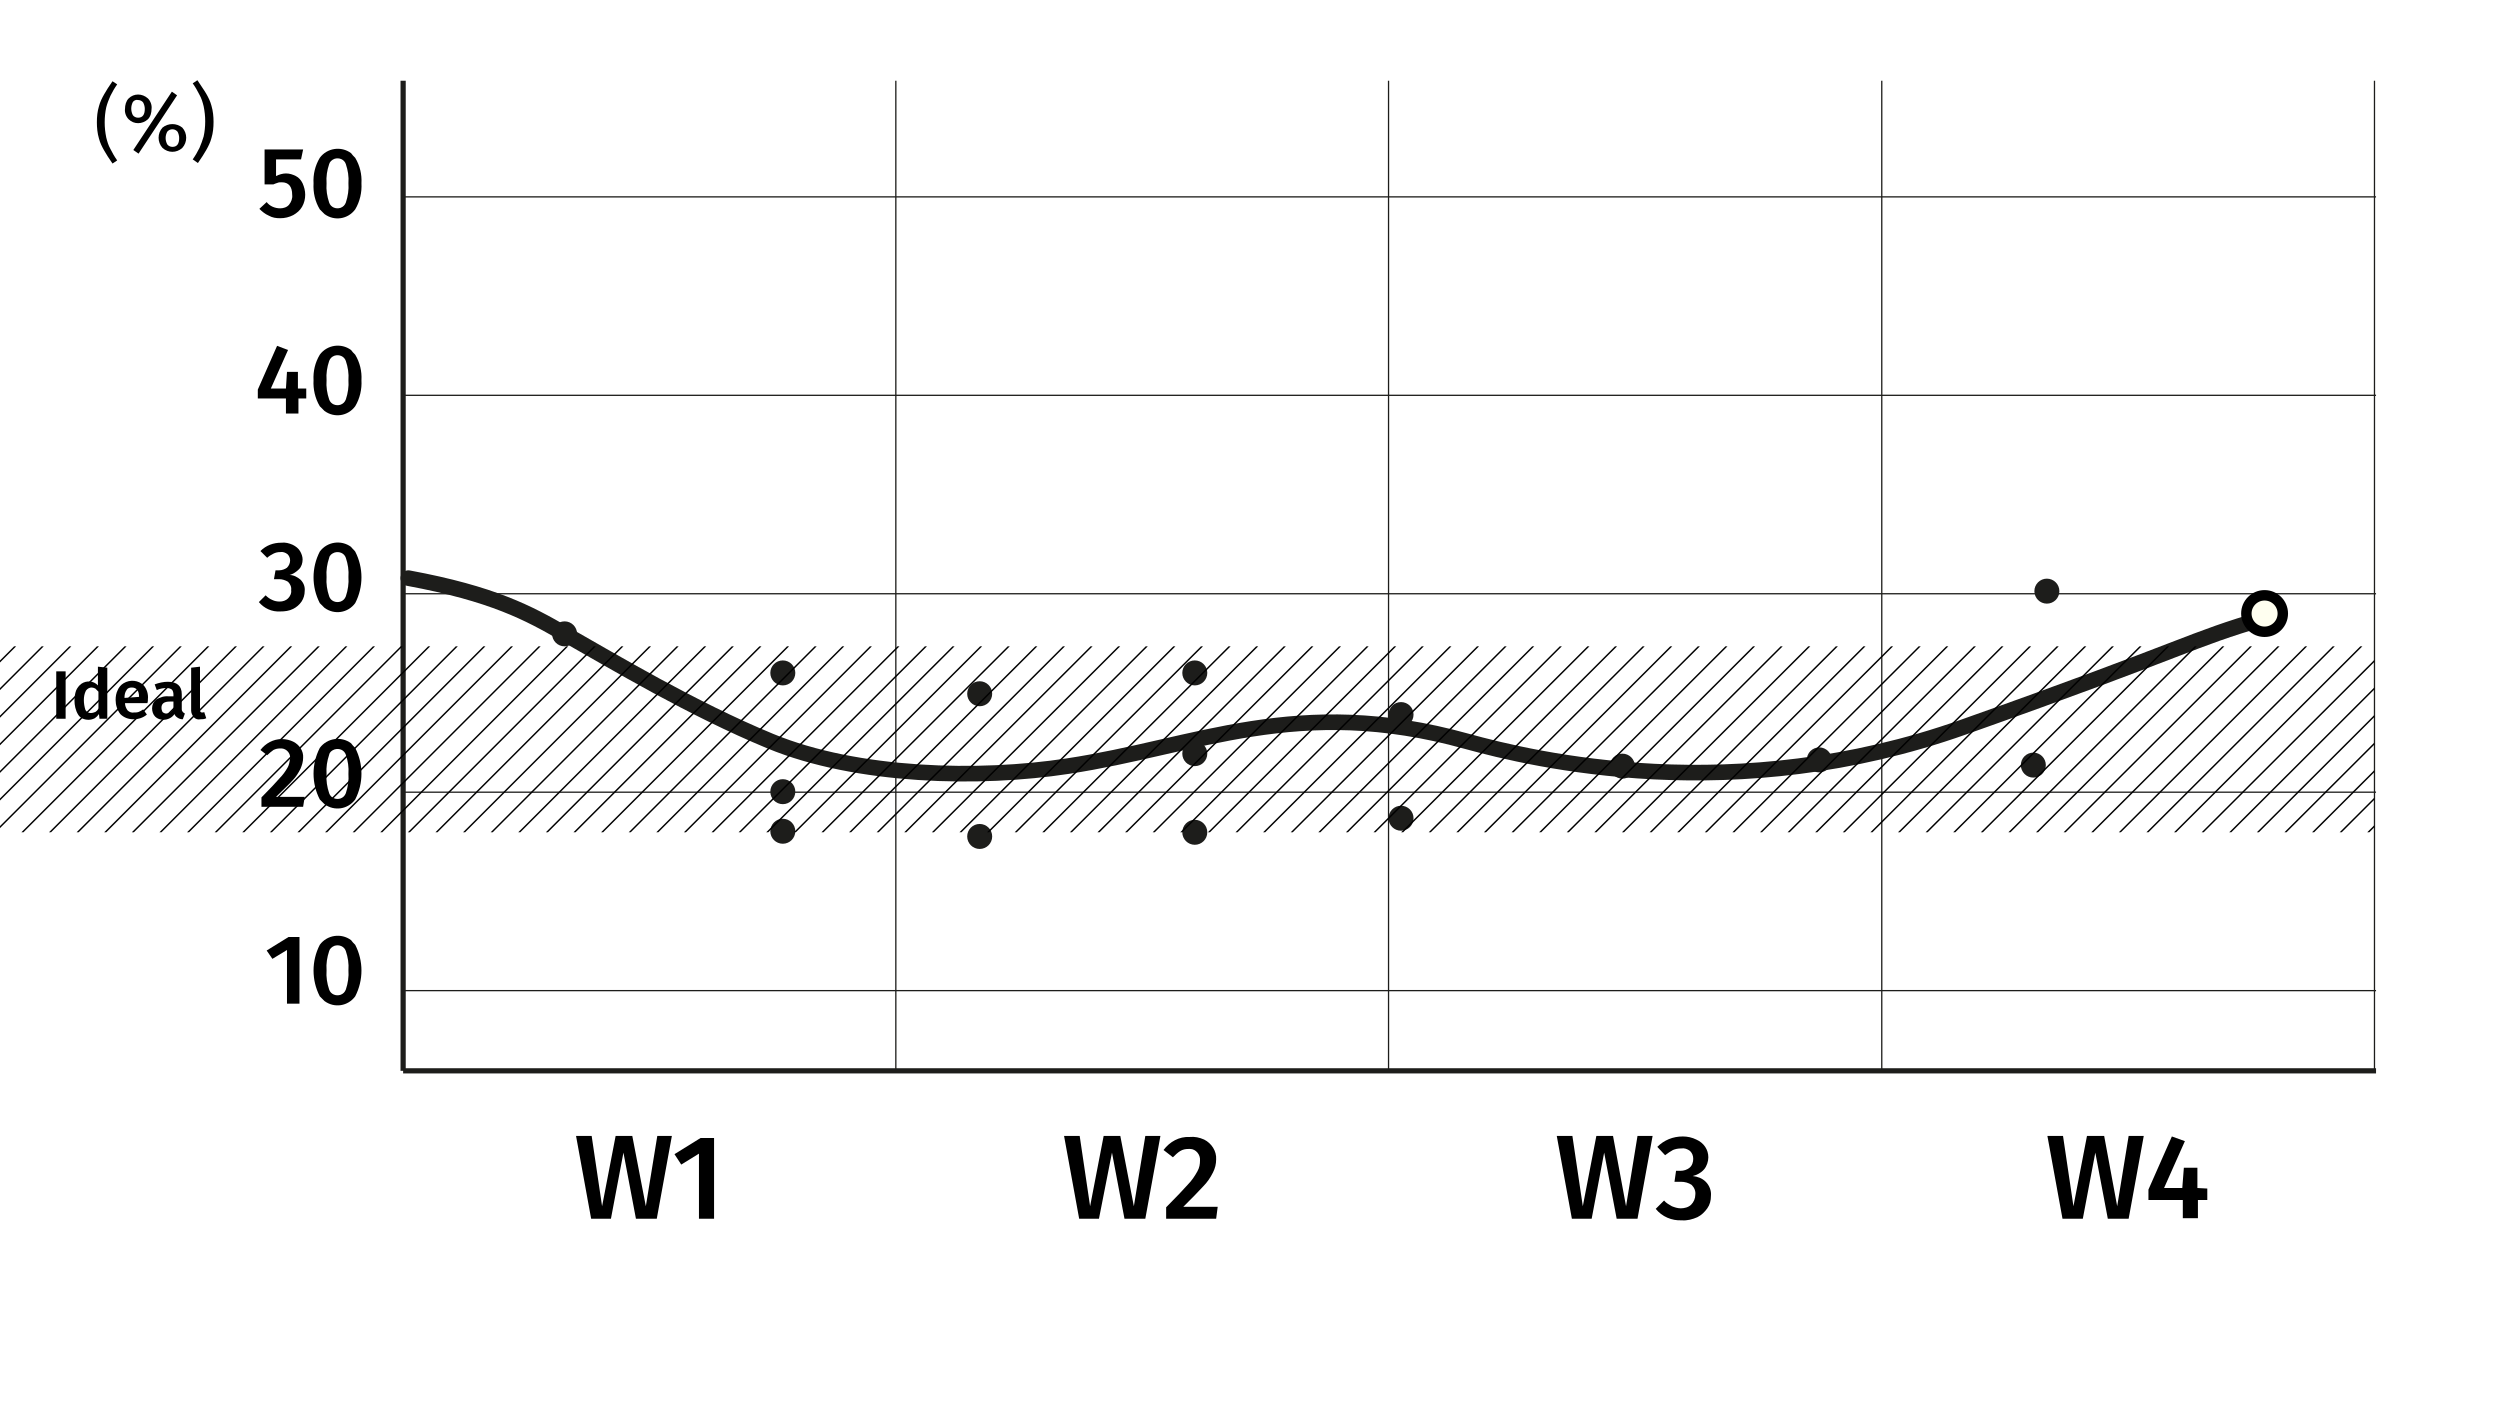
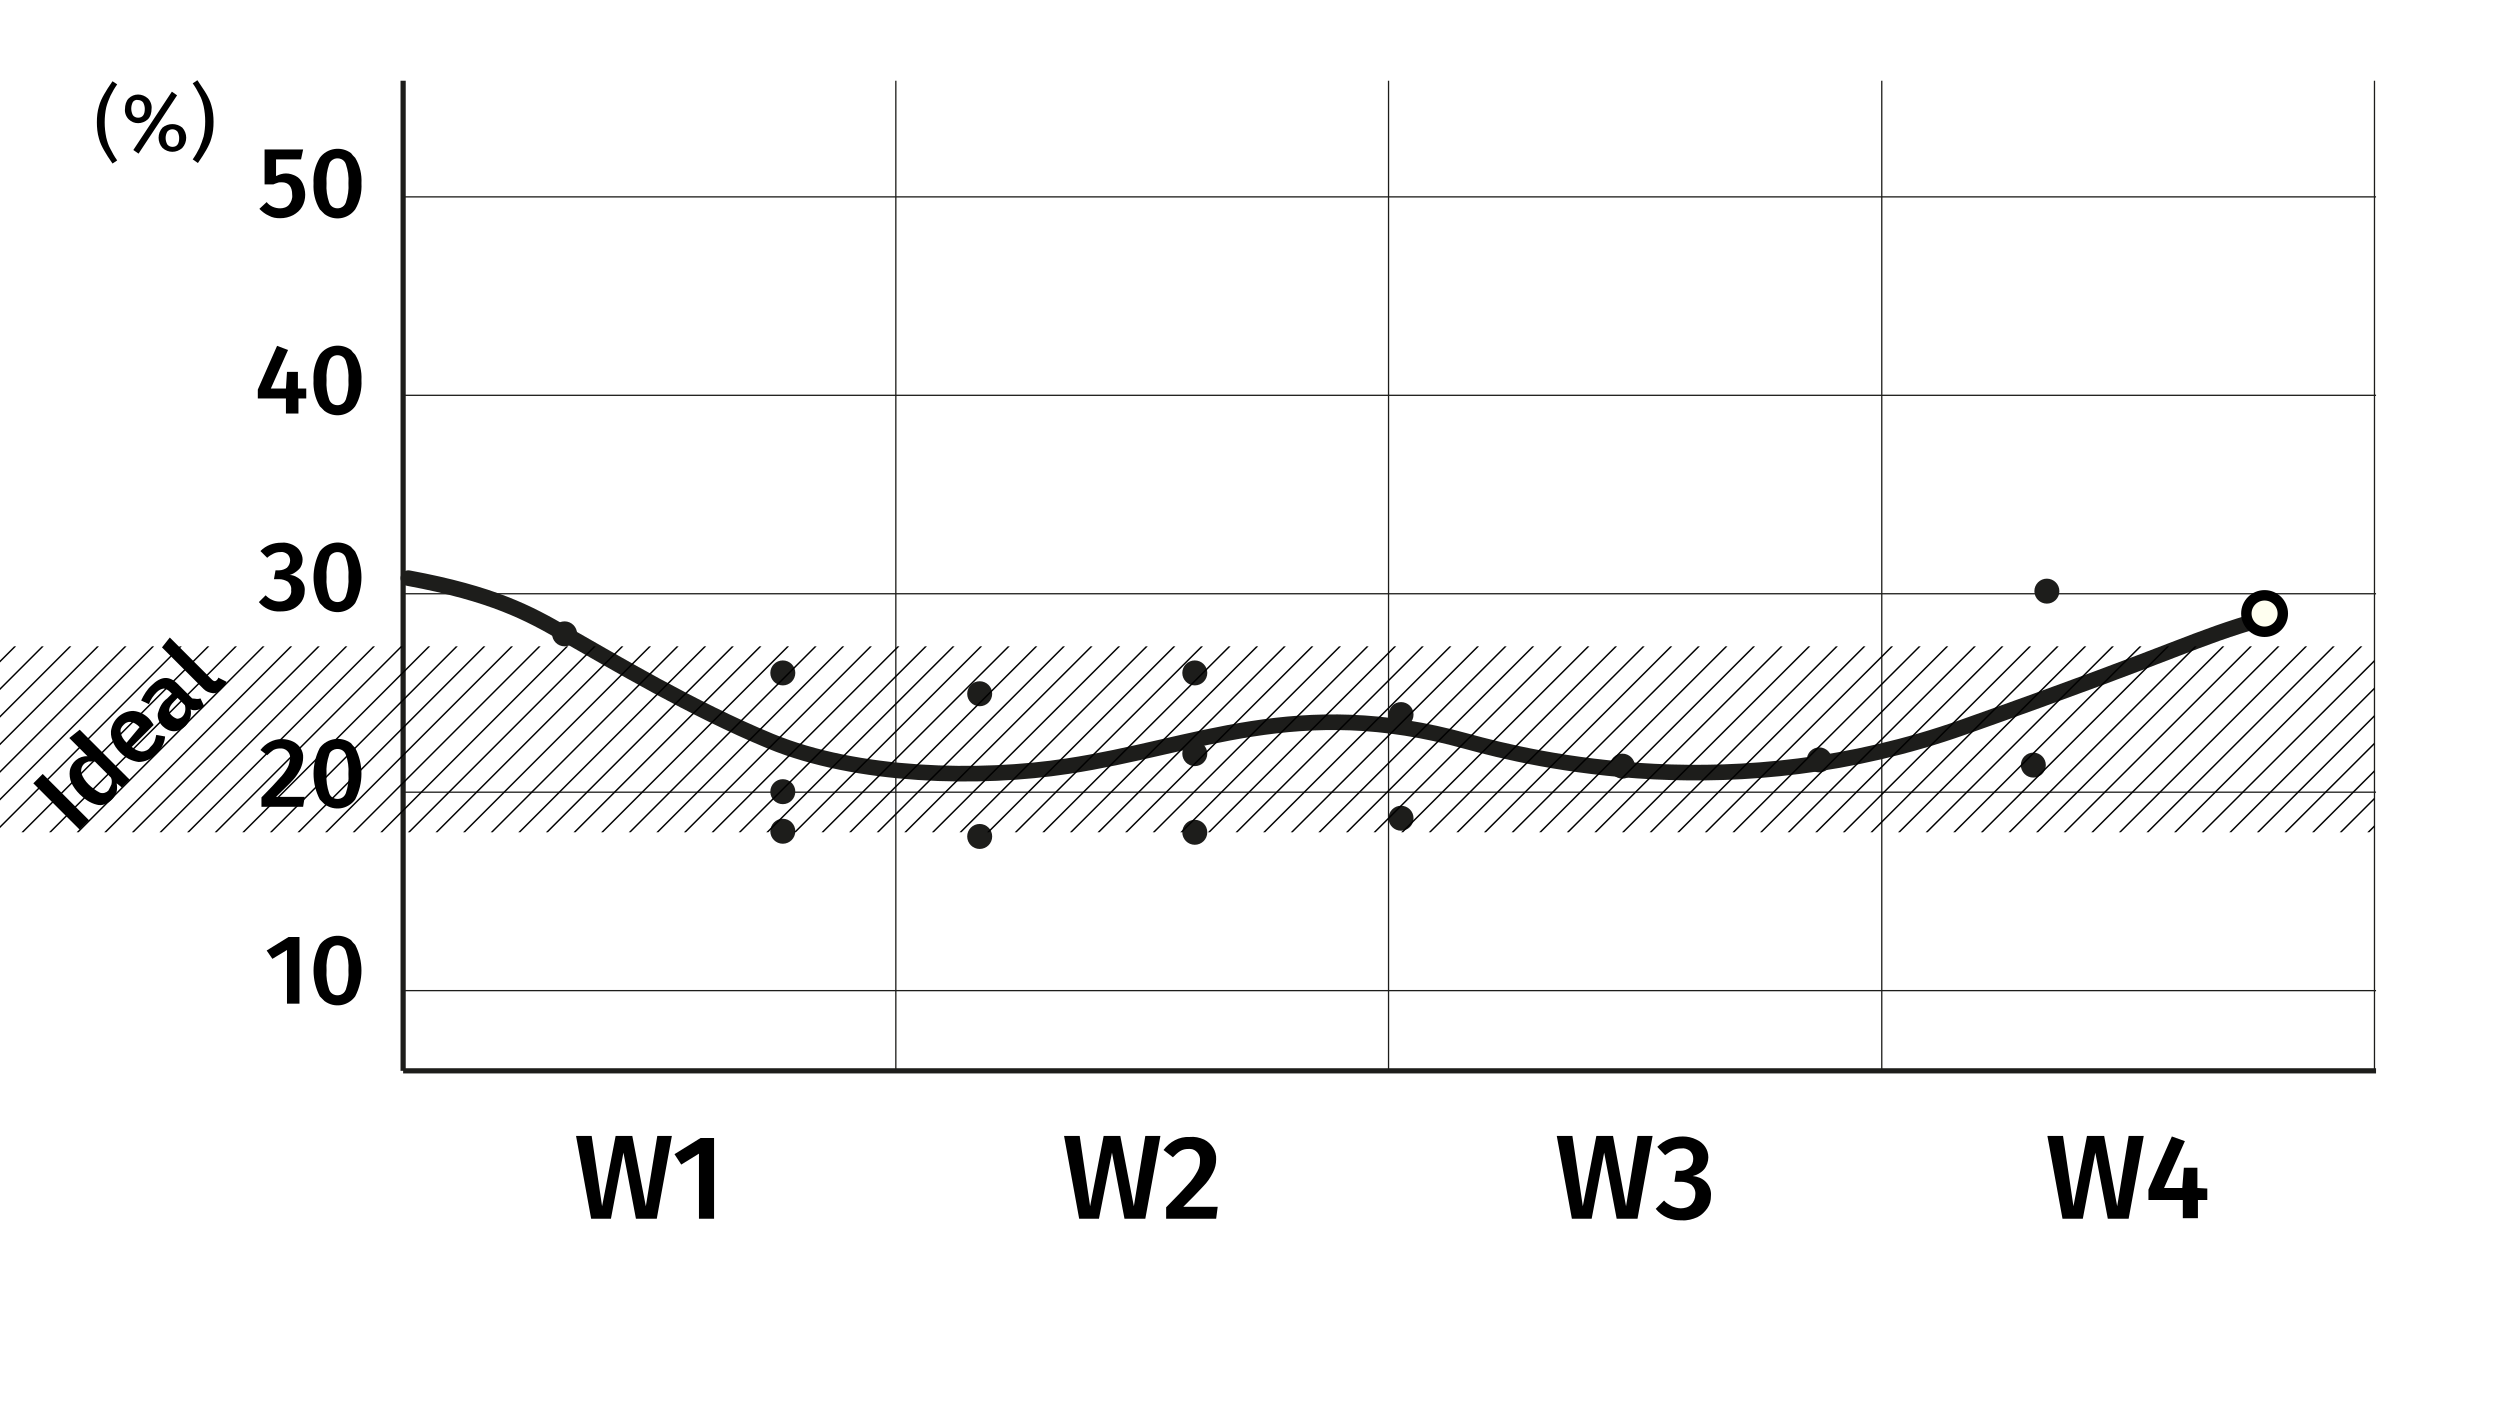
<svg xmlns="http://www.w3.org/2000/svg" xmlns:xlink="http://www.w3.org/1999/xlink" version="1.1" id="Layer_2_1_" x="0px" y="0px" viewBox="0 0 480 270" style="enable-background:new 0 0 480 270;" xml:space="preserve">
  <style type="text/css">
	.st0{fill:#1D1D1B;}
	.st1{fill:none;stroke:#1D1D1B;stroke-miterlimit:10;}
	.st2{fill:none;stroke:#1D1D1B;stroke-width:0.25;stroke-miterlimit:10;}
	.st3{fill:none;stroke:#1D1D1B;stroke-width:3;stroke-linecap:round;stroke-miterlimit:10;}
	.st4{clip-path:url(#SVGID_2_);}
	.st5{fill:none;stroke:#000000;stroke-width:0.283;stroke-miterlimit:10;}
	.st6{fill:#FFFFF0;stroke:#000000;stroke-width:2.004;stroke-miterlimit:10;}
</style>
-   <path d="M12.6,128.9v9.1h-1.8v-9.1H12.6z" />
-   <path d="M20.6,128.2v9.8h-1.5l-0.1-0.9c-0.2,0.3-0.5,0.6-0.8,0.8c-0.4,0.2-0.8,0.3-1.2,0.3c-0.8,0-1.6-0.3-2-1  c-0.5-0.8-0.7-1.8-0.7-2.7c0-0.7,0.1-1.3,0.3-1.9c0.2-0.5,0.6-1,1-1.3c1-0.7,2.4-0.6,3.2,0.3V128L20.6,128.2z M18.3,136.7  c0.3-0.2,0.5-0.4,0.6-0.7v-3.2c-0.2-0.2-0.4-0.4-0.6-0.6c-0.2-0.1-0.5-0.2-0.7-0.2c-0.4,0-0.8,0.2-1.1,0.6c-0.3,0.6-0.4,1.2-0.4,1.8  s0.1,1.3,0.3,1.9c0.2,0.4,0.6,0.6,1,0.6C17.8,136.9,18,136.8,18.3,136.7L18.3,136.7z" />
-   <path d="M28.3,135H24c0,0.5,0.2,1,0.5,1.4c0.3,0.3,0.8,0.5,1.2,0.4c0.3,0,0.6,0,0.9-0.1s0.6-0.3,0.9-0.5l0.7,1  c-0.7,0.6-1.6,0.9-2.6,0.9c-0.9,0-1.8-0.3-2.5-1c-0.6-0.8-0.9-1.7-0.9-2.7c0-0.7,0.1-1.3,0.4-1.9c0.2-0.5,0.6-1,1.1-1.3  c1.3-0.8,2.9-0.6,3.9,0.4c0.6,0.7,0.9,1.7,0.8,2.6C28.4,134.4,28.4,134.7,28.3,135z M26.7,133.8c0-1.2-0.5-1.8-1.4-1.8  c-0.4,0-0.8,0.1-1,0.5c-0.3,0.4-0.4,0.9-0.4,1.5L26.7,133.8L26.7,133.8z" />
-   <path d="M35.1,136.7c0.1,0.1,0.2,0.2,0.4,0.3l-0.4,1.1c-0.4,0-0.7-0.1-1-0.3s-0.5-0.4-0.6-0.7c-0.2,0.3-0.5,0.6-0.9,0.8  s-0.8,0.3-1.2,0.3c-0.6,0-1.2-0.2-1.6-0.6c-0.4-0.4-0.6-1-0.6-1.6c0-0.7,0.3-1.3,0.8-1.7c0.7-0.4,1.5-0.7,2.4-0.6h0.9v-0.4  c0-0.3-0.1-0.7-0.3-0.9c-0.3-0.2-0.6-0.3-1-0.3c-0.6,0-1.3,0.1-1.9,0.4l-0.4-1.1c0.8-0.3,1.7-0.5,2.5-0.5c1.8,0,2.7,0.8,2.7,2.4v2.9  C34.9,136.4,35,136.6,35.1,136.7z M33.3,136.1v-1.4h-0.7c-1.1,0-1.6,0.4-1.6,1.2c0,0.3,0.1,0.6,0.2,0.8c0.2,0.2,0.5,0.3,0.7,0.3  C32.5,137,33,136.6,33.3,136.1z" />
-   <path d="M37.2,137.7c-0.3-0.4-0.5-0.8-0.5-1.3v-8.2l1.7-0.2v8.3c0,0.3,0.1,0.5,0.4,0.5c0.1,0,0.3,0,0.4-0.1l0.4,1.2  c-0.4,0.2-0.7,0.2-1.1,0.2C38,138.2,37.6,138.1,37.2,137.7z" />
  <circle class="st0" cx="108.4" cy="121.7" r="2.4" />
  <circle class="st0" cx="150.3" cy="152" r="2.4" />
  <circle class="st0" cx="188.1" cy="133.2" r="2.4" />
  <circle class="st0" cx="229.4" cy="129.2" r="2.4" />
  <circle class="st0" cx="229.4" cy="159.8" r="2.4" />
  <circle class="st0" cx="229.4" cy="144.7" r="2.4" />
  <circle class="st0" cx="269" cy="137.2" r="2.4" />
  <circle class="st0" cx="349.3" cy="145.9" r="2.4" />
  <circle class="st0" cx="311.5" cy="147.1" r="2.4" />
  <circle class="st0" cx="393" cy="113.5" r="2.4" />
  <circle class="st0" cx="390.4" cy="146.9" r="2.4" />
  <circle class="st0" cx="269" cy="157.1" r="2.4" />
  <circle class="st0" cx="188.1" cy="160.6" r="2.4" />
  <circle class="st0" cx="150.3" cy="159.6" r="2.4" />
  <circle class="st0" cx="150.3" cy="129.2" r="2.4" />
  <line class="st1" x1="77.4" y1="15.5" x2="77.4" y2="205.6" />
  <path d="M57.5,179.9v12.8h-2.4v-10.3l-2.8,1.7l-1.1-1.6l4.2-2.6L57.5,179.9z" />
  <path d="M68.2,181.4c1.6,3.1,1.6,6.8,0,9.9c-1.4,1.9-4,2.3-5.9,0.9c-0.3-0.3-0.6-0.6-0.9-0.9c-1.6-3.1-1.6-6.8,0-9.9  c1.4-1.9,4.1-2.3,6-0.9C67.6,180.8,67.9,181.1,68.2,181.4z M63.2,182.6c-0.4,1.2-0.6,2.4-0.5,3.7c-0.1,1.3,0.1,2.5,0.5,3.7  c0.3,0.9,1.3,1.3,2.2,1c0.5-0.2,0.8-0.5,1-1c0.4-1.2,0.6-2.5,0.5-3.7c0.1-1.3-0.1-2.5-0.5-3.7c-0.3-0.9-1.3-1.3-2.2-1  C63.7,181.8,63.3,182.2,63.2,182.6L63.2,182.6z" />
  <path d="M56.3,142.4c1.2,0.6,2,1.8,1.9,3.1c0,0.7-0.2,1.4-0.5,2.1c-0.4,0.8-0.9,1.6-1.5,2.2c-0.7,0.8-1.8,1.8-3.2,3.2h5.5l-0.3,1.9  h-8v-1.8c1.6-1.6,2.8-2.9,3.5-3.7c0.6-0.6,1.1-1.3,1.5-2c0.3-0.5,0.4-1.1,0.5-1.8c0.1-0.9-0.6-1.8-1.6-1.9c-0.1,0-0.2,0-0.3,0  c-0.5,0-0.9,0.1-1.3,0.3c-0.4,0.3-0.8,0.6-1.2,1l-1.3-1c1-1.3,2.5-2.1,4.1-2.1C54.9,141.9,55.7,142.1,56.3,142.4z" />
  <path d="M68.2,143.6c1.6,3.1,1.6,6.8,0,9.9c-1.4,1.9-4,2.3-5.9,0.9c-0.3-0.3-0.6-0.6-0.9-0.9c-1.6-3.1-1.6-6.8,0-9.9  c1.4-1.9,4.1-2.3,6-0.9C67.6,143,67.9,143.3,68.2,143.6z M63.2,144.9c-0.4,1.2-0.6,2.4-0.5,3.7c-0.1,1.3,0.1,2.5,0.5,3.7  c0.3,0.9,1.3,1.3,2.2,1c0.5-0.2,0.8-0.5,1-1c0.4-1.2,0.6-2.5,0.5-3.7c0.1-1.3-0.1-2.5-0.5-3.7c-0.3-0.9-1.3-1.3-2.2-1  C63.7,144.1,63.3,144.4,63.2,144.9L63.2,144.9z" />
  <path d="M56.2,104.6c0.6,0.3,1.1,0.7,1.4,1.2c0.3,0.5,0.5,1.1,0.5,1.6c0,0.7-0.2,1.4-0.7,1.9s-1.1,0.9-1.8,1.1  c0.8,0,1.5,0.4,2.1,0.9c0.6,0.6,0.9,1.4,0.8,2.2c0,0.7-0.2,1.4-0.6,2c-0.4,0.6-1,1.1-1.6,1.4c-0.8,0.4-1.6,0.5-2.5,0.5  c-1.6,0.1-3.1-0.6-4.1-1.8l1.3-1.3c0.4,0.4,0.8,0.7,1.3,0.9c0.4,0.2,0.9,0.3,1.4,0.3c0.6,0,1.2-0.2,1.6-0.6c0.4-0.4,0.7-1,0.6-1.6  c0.1-0.6-0.2-1.2-0.6-1.6c-0.5-0.3-1.1-0.5-1.7-0.5h-1l0.3-1.7h0.7c0.5,0,1.1-0.2,1.5-0.5c0.4-0.4,0.6-0.9,0.6-1.4s-0.2-0.9-0.5-1.2  c-0.4-0.3-0.9-0.5-1.4-0.4c-0.5,0-0.9,0.1-1.3,0.3c-0.4,0.2-0.9,0.5-1.2,0.8l-1.3-1.3c1.1-1.1,2.5-1.6,4-1.6  C54.8,104.1,55.5,104.3,56.2,104.6z" />
  <path d="M68.2,105.9c1.6,3.1,1.6,6.8,0,9.9c-1.4,1.9-4,2.3-5.9,0.9c-0.3-0.3-0.6-0.6-0.9-0.9c-1.6-3.1-1.6-6.8,0-9.9  c1.4-1.9,4.1-2.3,6-0.9C67.6,105.3,67.9,105.5,68.2,105.9z M63.2,107.1c-0.4,1.2-0.6,2.4-0.5,3.7c-0.1,1.3,0.1,2.5,0.5,3.7  c0.3,0.9,1.3,1.3,2.2,1c0.5-0.2,0.8-0.5,1-1c0.4-1.2,0.6-2.5,0.5-3.7c0.1-1.3-0.1-2.5-0.5-3.7c-0.3-0.9-1.3-1.3-2.2-1  C63.7,106.3,63.3,106.6,63.2,107.1L63.2,107.1z" />
  <path d="M58.8,74.6v1.9h-1.5v2.9h-2.4v-2.9h-5.4v-1.7l3.7-8.4l2.1,0.8L52,74.6h2.9l0.2-3.2h2.1v3.2H58.8z" />
  <path d="M68.2,68.1c0.9,1.5,1.3,3.2,1.2,4.9c0.1,1.7-0.3,3.5-1.2,5c-1.4,1.9-4,2.3-5.9,0.9c-0.3-0.3-0.6-0.6-0.9-0.9  c-0.9-1.5-1.3-3.3-1.2-5c-0.1-1.7,0.3-3.4,1.2-4.9c1.4-1.9,4.1-2.3,6-0.9C67.6,67.5,67.9,67.8,68.2,68.1z M63.2,69.3  c-0.4,1.2-0.6,2.4-0.5,3.7c-0.1,1.3,0.1,2.5,0.5,3.7c0.3,0.9,1.3,1.3,2.2,1c0.5-0.2,0.8-0.5,1-1c0.4-1.2,0.6-2.5,0.5-3.7  c0.1-1.3-0.1-2.5-0.5-3.7c-0.3-0.9-1.3-1.3-2.2-1C63.7,68.5,63.4,68.8,63.2,69.3L63.2,69.3z" />
  <path d="M57.8,30.6H53v3.2c0.6-0.3,1.3-0.5,1.9-0.5c0.7,0,1.3,0.2,1.9,0.5c0.6,0.3,1,0.8,1.3,1.4c0.3,0.7,0.5,1.4,0.5,2.2  S58.4,39,58,39.7s-1,1.2-1.7,1.6c-0.8,0.4-1.6,0.6-2.5,0.6c-0.8,0-1.5-0.1-2.2-0.5c-0.7-0.3-1.3-0.8-1.8-1.3l1.4-1.3  c0.6,0.8,1.6,1.2,2.6,1.2c0.6,0,1.3-0.2,1.7-0.7s0.7-1.2,0.6-1.9c0-1.6-0.7-2.4-2-2.4c-0.3,0-0.6,0-0.8,0.1  c-0.3,0.1-0.6,0.2-0.8,0.3h-1.7v-6.7h7.4L57.8,30.6z" />
  <path d="M68.2,30.3c0.9,1.5,1.3,3.2,1.2,4.9c0.1,1.7-0.3,3.5-1.2,5c-1.4,1.9-4,2.3-5.9,0.9c-0.3-0.3-0.6-0.6-0.9-0.9  c-0.9-1.5-1.3-3.2-1.2-5c-0.1-1.7,0.3-3.4,1.2-4.9c1.4-1.9,4.1-2.3,6-0.9C67.6,29.7,67.9,30,68.2,30.3z M63.2,31.5  c-0.4,1.2-0.6,2.4-0.5,3.7c-0.1,1.3,0.1,2.5,0.5,3.7c0.3,0.9,1.3,1.3,2.2,1c0.5-0.2,0.8-0.5,1-1c0.4-1.2,0.6-2.5,0.5-3.7  c0.1-1.3-0.1-2.5-0.5-3.7c-0.3-0.9-1.3-1.3-2.2-1C63.7,30.7,63.3,31.1,63.2,31.5L63.2,31.5z" />
  <line class="st2" x1="77.4" y1="190.2" x2="456.2" y2="190.2" />
  <line class="st1" x1="77.4" y1="205.6" x2="456.2" y2="205.6" />
  <line class="st2" x1="77.4" y1="152.1" x2="456.2" y2="152.1" />
  <line class="st2" x1="77.4" y1="114" x2="456.2" y2="114" />
  <line class="st2" x1="77.4" y1="75.9" x2="456.2" y2="75.9" />
  <line class="st2" x1="77.4" y1="37.8" x2="456.2" y2="37.8" />
  <line class="st2" x1="172" y1="205.6" x2="172" y2="15.5" />
  <line class="st2" x1="266.6" y1="205.6" x2="266.6" y2="15.5" />
  <line class="st2" x1="361.3" y1="205.6" x2="361.3" y2="15.5" />
  <line class="st2" x1="455.9" y1="205.6" x2="455.9" y2="15.5" />
  <path d="M129,218.1l-2.9,15.9h-4l-2.4-12.7l-2.4,12.7h-3.8l-2.9-15.9h3l2,13.5l2.6-13.5h3.2l2.6,13.5l2.2-13.5H129z" />
  <path d="M137.1,218.5V234h-2.9v-12.5l-3.4,2.1l-1.3-2l5-3.1H137.1z" />
  <path d="M222.8,218.1l-2.9,15.9h-4l-2.4-12.7L211,234h-3.8l-2.9-15.9h3l2,13.5l2.6-13.5h3.2l2.6,13.5l2.2-13.5H222.8z" />
  <path d="M231.2,218.8c1.4,0.7,2.4,2.2,2.3,3.8c0,0.9-0.2,1.7-0.6,2.5c-0.5,1-1.1,1.9-1.9,2.7c-0.9,1-2.2,2.3-3.8,3.9h6.6l-0.3,2.3  h-9.6v-2.2c2-2,3.4-3.5,4.2-4.4c0.7-0.7,1.3-1.6,1.8-2.5c0.4-0.7,0.5-1.4,0.5-2.1c0.1-1.1-0.8-2.2-1.9-2.2c-0.1,0-0.2,0-0.3,0  c-0.6,0-1.1,0.1-1.6,0.4c-0.5,0.3-1,0.8-1.4,1.2l-1.8-1.4c1.2-1.6,3-2.6,5-2.5C229.4,218.2,230.3,218.4,231.2,218.8z" />
  <path d="M317.3,218.1l-2.9,15.9h-4l-2.4-12.7l-2.4,12.7h-3.8l-2.9-15.9h3l2,13.5l2.6-13.5h3.2l2.5,13.5l2.2-13.5H317.3z" />
  <path d="M325.7,218.8c0.7,0.3,1.3,0.8,1.7,1.4c0.4,0.6,0.6,1.3,0.6,2c0,0.8-0.3,1.7-0.8,2.3c-0.6,0.7-1.4,1.1-2.2,1.3  c0.9,0.1,1.8,0.4,2.5,1.1c0.7,0.7,1.1,1.7,1,2.7c0,0.9-0.2,1.7-0.7,2.4s-1.1,1.3-1.9,1.7c-0.9,0.4-2,0.7-3,0.6  c-1.9,0.1-3.8-0.7-5-2.2l1.6-1.6c0.4,0.5,1,0.8,1.5,1.1c0.5,0.2,1.1,0.4,1.7,0.4c0.7,0,1.5-0.2,2-0.7s0.8-1.2,0.8-1.9  c0.1-0.7-0.2-1.4-0.7-1.9c-0.6-0.4-1.3-0.6-2.1-0.6h-1.2l0.3-2.1h0.8c0.7,0,1.3-0.2,1.8-0.6c0.5-0.4,0.7-1.1,0.7-1.7  c0-0.6-0.2-1.1-0.6-1.5c-0.5-0.4-1.1-0.6-1.7-0.5c-0.6,0-1.1,0.1-1.6,0.3c-0.5,0.3-1,0.6-1.5,1l-1.5-1.6c1.3-1.3,3-2,4.9-2  C324,218.2,324.9,218.4,325.7,218.8z" />
  <path d="M411.6,218.1l-2.9,15.9h-4l-2.4-12.7l-2.4,12.7H396l-2.9-15.9h3l2,13.5l2.6-13.5h3.3l2.5,13.5l2.2-13.5H411.6z" />
  <path d="M423.8,228.2v2.2H422v3.5h-2.9v-3.5h-6.6v-2l4.5-10.2l2.5,0.9l-4,9h3.5l0.3-3.9h2.6v3.9L423.8,228.2z" />
  <path class="st3" d="M78.4,111c16.2,3,23.1,6.7,30,10.7c9.7,5.5,24.3,14.3,39.5,20.6c16.7,6.9,40.2,7.4,57.1,4.8  c24.6-3.7,44.2-13.8,76.5-4.8c13.1,3.6,51.5,12.9,95.5-2.7s43.1-16.6,57.8-20.9" />
  <g>
    <g>
      <g>
-         <defs>
-           <rect id="SVGID_1_" y="124.1" width="455.9" height="35.7" />
-         </defs>
-         <clipPath id="SVGID_2_">
-           <use xlink:href="#SVGID_1_" style="overflow:visible;" />
-         </clipPath>
-         <g class="st4">
-           <line class="st5" x1="5.6" y1="110.8" x2="-47" y2="163.4" />
-           <line class="st5" x1="10.9" y1="110.8" x2="-41.7" y2="163.4" />
-           <line class="st5" x1="16.2" y1="110.8" x2="-36.4" y2="163.4" />
-           <line class="st5" x1="21.5" y1="110.8" x2="-31.1" y2="163.4" />
-           <line class="st5" x1="26.8" y1="110.8" x2="-25.8" y2="163.4" />
-           <line class="st5" x1="32.1" y1="110.8" x2="-20.5" y2="163.4" />
-           <line class="st5" x1="37.4" y1="110.8" x2="-15.2" y2="163.4" />
-           <line class="st5" x1="42.7" y1="110.8" x2="-9.9" y2="163.4" />
-           <line class="st5" x1="48" y1="110.8" x2="-4.6" y2="163.4" />
-           <line class="st5" x1="53.3" y1="110.8" x2="0.7" y2="163.4" />
-           <line class="st5" x1="58.6" y1="110.8" x2="6" y2="163.4" />
-           <line class="st5" x1="63.9" y1="110.8" x2="11.3" y2="163.4" />
-           <line class="st5" x1="69.2" y1="110.8" x2="16.6" y2="163.4" />
-           <line class="st5" x1="74.5" y1="110.8" x2="21.9" y2="163.4" />
-           <line class="st5" x1="79.8" y1="110.8" x2="27.2" y2="163.4" />
-           <line class="st5" x1="85.1" y1="110.8" x2="32.5" y2="163.4" />
-           <line class="st5" x1="90.4" y1="110.8" x2="37.8" y2="163.4" />
-           <line class="st5" x1="95.7" y1="110.8" x2="43.1" y2="163.4" />
-           <line class="st5" x1="101" y1="110.8" x2="48.4" y2="163.4" />
-           <line class="st5" x1="106.3" y1="110.8" x2="53.7" y2="163.4" />
-           <line class="st5" x1="111.6" y1="110.8" x2="59" y2="163.4" />
-           <line class="st5" x1="116.9" y1="110.8" x2="64.3" y2="163.4" />
-           <line class="st5" x1="122.2" y1="110.8" x2="69.6" y2="163.4" />
-           <line class="st5" x1="127.5" y1="110.8" x2="74.9" y2="163.4" />
-           <line class="st5" x1="132.8" y1="110.8" x2="80.2" y2="163.4" />
-           <line class="st5" x1="138.1" y1="110.8" x2="85.5" y2="163.4" />
-           <line class="st5" x1="143.4" y1="110.8" x2="90.8" y2="163.4" />
-           <line class="st5" x1="148.7" y1="110.8" x2="96.1" y2="163.4" />
-           <line class="st5" x1="154" y1="110.8" x2="101.4" y2="163.4" />
-           <line class="st5" x1="159.3" y1="110.8" x2="106.7" y2="163.4" />
-           <line class="st5" x1="164.6" y1="110.8" x2="112" y2="163.4" />
-           <line class="st5" x1="169.9" y1="110.8" x2="117.3" y2="163.4" />
-           <line class="st5" x1="175.2" y1="110.8" x2="122.6" y2="163.4" />
-           <line class="st5" x1="180.5" y1="110.8" x2="127.9" y2="163.4" />
-           <line class="st5" x1="185.8" y1="110.8" x2="133.2" y2="163.4" />
-           <line class="st5" x1="191.1" y1="110.8" x2="138.4" y2="163.4" />
-           <line class="st5" x1="196.4" y1="110.8" x2="143.7" y2="163.4" />
-           <line class="st5" x1="201.7" y1="110.8" x2="149" y2="163.4" />
-           <line class="st5" x1="207" y1="110.8" x2="154.3" y2="163.4" />
-           <line class="st5" x1="212.3" y1="110.8" x2="159.6" y2="163.4" />
-           <line class="st5" x1="217.6" y1="110.8" x2="164.9" y2="163.4" />
-           <line class="st5" x1="222.9" y1="110.8" x2="170.2" y2="163.4" />
-           <line class="st5" x1="228.2" y1="110.8" x2="175.5" y2="163.4" />
-           <line class="st5" x1="233.5" y1="110.8" x2="180.8" y2="163.4" />
-           <line class="st5" x1="238.8" y1="110.8" x2="186.1" y2="163.4" />
-           <line class="st5" x1="244.1" y1="110.8" x2="191.4" y2="163.4" />
-           <line class="st5" x1="249.4" y1="110.8" x2="196.7" y2="163.4" />
-           <line class="st5" x1="254.7" y1="110.8" x2="202" y2="163.4" />
-           <line class="st5" x1="260" y1="110.8" x2="207.3" y2="163.4" />
-           <line class="st5" x1="265.3" y1="110.8" x2="212.6" y2="163.4" />
-           <line class="st5" x1="270.6" y1="110.8" x2="217.9" y2="163.4" />
-           <line class="st5" x1="275.9" y1="110.8" x2="223.2" y2="163.4" />
-           <line class="st5" x1="281.2" y1="110.8" x2="228.5" y2="163.4" />
-           <line class="st5" x1="286.5" y1="110.8" x2="233.8" y2="163.4" />
-           <line class="st5" x1="291.8" y1="110.8" x2="239.1" y2="163.4" />
-           <line class="st5" x1="297.1" y1="110.8" x2="244.4" y2="163.4" />
-           <line class="st5" x1="302.4" y1="110.8" x2="249.7" y2="163.4" />
-           <line class="st5" x1="307.7" y1="110.8" x2="255" y2="163.4" />
-           <line class="st5" x1="313" y1="110.8" x2="260.3" y2="163.4" />
-           <line class="st5" x1="318.3" y1="110.8" x2="265.6" y2="163.4" />
-           <line class="st5" x1="323.6" y1="110.8" x2="270.9" y2="163.4" />
-           <line class="st5" x1="328.9" y1="110.8" x2="276.2" y2="163.4" />
-           <line class="st5" x1="334.2" y1="110.8" x2="281.5" y2="163.4" />
-           <line class="st5" x1="339.5" y1="110.8" x2="286.8" y2="163.4" />
-           <line class="st5" x1="344.8" y1="110.8" x2="292.1" y2="163.4" />
-           <line class="st5" x1="350.1" y1="110.8" x2="297.4" y2="163.4" />
-           <line class="st5" x1="355.4" y1="110.8" x2="302.7" y2="163.4" />
-           <line class="st5" x1="360.7" y1="110.8" x2="308" y2="163.4" />
-           <line class="st5" x1="366" y1="110.8" x2="313.3" y2="163.4" />
-           <line class="st5" x1="371.3" y1="110.8" x2="318.6" y2="163.4" />
-           <line class="st5" x1="376.6" y1="110.8" x2="323.9" y2="163.4" />
-           <line class="st5" x1="381.9" y1="110.8" x2="329.2" y2="163.4" />
-           <line class="st5" x1="387.2" y1="110.8" x2="334.5" y2="163.4" />
-           <line class="st5" x1="392.5" y1="110.8" x2="339.8" y2="163.4" />
-           <line class="st5" x1="397.8" y1="110.8" x2="345.1" y2="163.4" />
-           <line class="st5" x1="403.1" y1="110.8" x2="350.4" y2="163.4" />
-           <line class="st5" x1="408.4" y1="110.8" x2="355.7" y2="163.4" />
-           <line class="st5" x1="413.7" y1="110.8" x2="361" y2="163.4" />
-           <line class="st5" x1="419" y1="110.8" x2="366.3" y2="163.4" />
-           <line class="st5" x1="424.3" y1="110.8" x2="371.6" y2="163.4" />
-           <line class="st5" x1="429.6" y1="110.8" x2="376.9" y2="163.4" />
-           <line class="st5" x1="434.9" y1="110.8" x2="382.2" y2="163.4" />
-           <line class="st5" x1="440.2" y1="110.8" x2="387.5" y2="163.4" />
-           <line class="st5" x1="445.5" y1="110.8" x2="392.8" y2="163.4" />
-           <line class="st5" x1="450.8" y1="110.8" x2="398.1" y2="163.4" />
-           <line class="st5" x1="456.1" y1="110.8" x2="403.4" y2="163.4" />
-           <line class="st5" x1="461.4" y1="110.8" x2="408.7" y2="163.4" />
-           <line class="st5" x1="466.7" y1="110.8" x2="414" y2="163.4" />
-           <line class="st5" x1="472" y1="110.8" x2="419.3" y2="163.4" />
-           <line class="st5" x1="477.3" y1="110.8" x2="424.6" y2="163.4" />
-           <line class="st5" x1="482.6" y1="110.8" x2="429.9" y2="163.4" />
-           <line class="st5" x1="487.9" y1="110.8" x2="435.2" y2="163.4" />
-           <line class="st5" x1="493.2" y1="110.8" x2="440.5" y2="163.4" />
-           <line class="st5" x1="498.5" y1="110.8" x2="445.8" y2="163.4" />
-           <line class="st5" x1="503.8" y1="110.8" x2="451.1" y2="163.4" />
-           <line class="st5" x1="509.1" y1="110.8" x2="456.4" y2="163.4" />
-           <line class="st5" x1="514.4" y1="110.8" x2="461.7" y2="163.4" />
-           <line class="st5" x1="519.7" y1="110.8" x2="467" y2="163.4" />
-           <line class="st5" x1="525" y1="110.8" x2="472.3" y2="163.4" />
-           <line class="st5" x1="530.3" y1="110.8" x2="477.6" y2="163.4" />
+         <g>
+           <defs>
+             <rect id="SVGID_1_" y="124.1" width="455.9" height="35.7" />
+           </defs>
+           <clipPath id="SVGID_2_">
+             <use xlink:href="#SVGID_1_" style="overflow:visible;" />
+           </clipPath>
+           <g class="st4">
+             <line class="st5" x1="5.6" y1="110.8" x2="-47" y2="163.4" />
+             <line class="st5" x1="10.9" y1="110.8" x2="-41.7" y2="163.4" />
+             <line class="st5" x1="16.2" y1="110.8" x2="-36.4" y2="163.4" />
+             <line class="st5" x1="21.5" y1="110.8" x2="-31.1" y2="163.4" />
+             <line class="st5" x1="26.8" y1="110.8" x2="-25.8" y2="163.4" />
+             <line class="st5" x1="32.1" y1="110.8" x2="-20.5" y2="163.4" />
+             <line class="st5" x1="37.4" y1="110.8" x2="-15.2" y2="163.4" />
+             <line class="st5" x1="42.7" y1="110.8" x2="-9.9" y2="163.4" />
+             <line class="st5" x1="48" y1="110.8" x2="-4.6" y2="163.4" />
+             <line class="st5" x1="53.3" y1="110.8" x2="0.7" y2="163.4" />
+             <line class="st5" x1="58.6" y1="110.8" x2="6" y2="163.4" />
+             <line class="st5" x1="63.9" y1="110.8" x2="11.3" y2="163.4" />
+             <line class="st5" x1="69.2" y1="110.8" x2="16.6" y2="163.4" />
+             <line class="st5" x1="74.5" y1="110.8" x2="21.9" y2="163.4" />
+             <line class="st5" x1="79.8" y1="110.8" x2="27.2" y2="163.4" />
+             <line class="st5" x1="85.1" y1="110.8" x2="32.5" y2="163.4" />
+             <line class="st5" x1="90.4" y1="110.8" x2="37.8" y2="163.4" />
+             <line class="st5" x1="95.7" y1="110.8" x2="43.1" y2="163.4" />
+             <line class="st5" x1="101" y1="110.8" x2="48.4" y2="163.4" />
+             <line class="st5" x1="106.3" y1="110.8" x2="53.7" y2="163.4" />
+             <line class="st5" x1="111.6" y1="110.8" x2="59" y2="163.4" />
+             <line class="st5" x1="116.9" y1="110.8" x2="64.3" y2="163.4" />
+             <line class="st5" x1="122.2" y1="110.8" x2="69.6" y2="163.4" />
+             <line class="st5" x1="127.5" y1="110.8" x2="74.9" y2="163.4" />
+             <line class="st5" x1="132.8" y1="110.8" x2="80.2" y2="163.4" />
+             <line class="st5" x1="138.1" y1="110.8" x2="85.5" y2="163.4" />
+             <line class="st5" x1="143.4" y1="110.8" x2="90.8" y2="163.4" />
+             <line class="st5" x1="148.7" y1="110.8" x2="96.1" y2="163.4" />
+             <line class="st5" x1="154" y1="110.8" x2="101.4" y2="163.4" />
+             <line class="st5" x1="159.3" y1="110.8" x2="106.7" y2="163.4" />
+             <line class="st5" x1="164.6" y1="110.8" x2="112" y2="163.4" />
+             <line class="st5" x1="169.9" y1="110.8" x2="117.3" y2="163.4" />
+             <line class="st5" x1="175.2" y1="110.8" x2="122.6" y2="163.4" />
+             <line class="st5" x1="180.5" y1="110.8" x2="127.9" y2="163.4" />
+             <line class="st5" x1="185.8" y1="110.8" x2="133.2" y2="163.4" />
+             <line class="st5" x1="191.1" y1="110.8" x2="138.4" y2="163.4" />
+             <line class="st5" x1="196.4" y1="110.8" x2="143.7" y2="163.4" />
+             <line class="st5" x1="201.7" y1="110.8" x2="149" y2="163.4" />
+             <line class="st5" x1="207" y1="110.8" x2="154.3" y2="163.4" />
+             <line class="st5" x1="212.3" y1="110.8" x2="159.6" y2="163.4" />
+             <line class="st5" x1="217.6" y1="110.8" x2="164.9" y2="163.4" />
+             <line class="st5" x1="222.9" y1="110.8" x2="170.2" y2="163.4" />
+             <line class="st5" x1="228.2" y1="110.8" x2="175.5" y2="163.4" />
+             <line class="st5" x1="233.5" y1="110.8" x2="180.8" y2="163.4" />
+             <line class="st5" x1="238.8" y1="110.8" x2="186.1" y2="163.4" />
+             <line class="st5" x1="244.1" y1="110.8" x2="191.4" y2="163.4" />
+             <line class="st5" x1="249.4" y1="110.8" x2="196.7" y2="163.4" />
+             <line class="st5" x1="254.7" y1="110.8" x2="202" y2="163.4" />
+             <line class="st5" x1="260" y1="110.8" x2="207.3" y2="163.4" />
+             <line class="st5" x1="265.3" y1="110.8" x2="212.6" y2="163.4" />
+             <line class="st5" x1="270.6" y1="110.8" x2="217.9" y2="163.4" />
+             <line class="st5" x1="275.9" y1="110.8" x2="223.2" y2="163.4" />
+             <line class="st5" x1="281.2" y1="110.8" x2="228.5" y2="163.4" />
+             <line class="st5" x1="286.5" y1="110.8" x2="233.8" y2="163.4" />
+             <line class="st5" x1="291.8" y1="110.8" x2="239.1" y2="163.4" />
+             <line class="st5" x1="297.1" y1="110.8" x2="244.4" y2="163.4" />
+             <line class="st5" x1="302.4" y1="110.8" x2="249.7" y2="163.4" />
+             <line class="st5" x1="307.7" y1="110.8" x2="255" y2="163.4" />
+             <line class="st5" x1="313" y1="110.8" x2="260.3" y2="163.4" />
+             <line class="st5" x1="318.3" y1="110.8" x2="265.6" y2="163.4" />
+             <line class="st5" x1="323.6" y1="110.8" x2="270.9" y2="163.4" />
+             <line class="st5" x1="328.9" y1="110.8" x2="276.2" y2="163.4" />
+             <line class="st5" x1="334.2" y1="110.8" x2="281.5" y2="163.4" />
+             <line class="st5" x1="339.5" y1="110.8" x2="286.8" y2="163.4" />
+             <line class="st5" x1="344.8" y1="110.8" x2="292.1" y2="163.4" />
+             <line class="st5" x1="350.1" y1="110.8" x2="297.4" y2="163.4" />
+             <line class="st5" x1="355.4" y1="110.8" x2="302.7" y2="163.4" />
+             <line class="st5" x1="360.7" y1="110.8" x2="308" y2="163.4" />
+             <line class="st5" x1="366" y1="110.8" x2="313.3" y2="163.4" />
+             <line class="st5" x1="371.3" y1="110.8" x2="318.6" y2="163.4" />
+             <line class="st5" x1="376.6" y1="110.8" x2="323.9" y2="163.4" />
+             <line class="st5" x1="381.9" y1="110.8" x2="329.2" y2="163.4" />
+             <line class="st5" x1="387.2" y1="110.8" x2="334.5" y2="163.4" />
+             <line class="st5" x1="392.5" y1="110.8" x2="339.8" y2="163.4" />
+             <line class="st5" x1="397.8" y1="110.8" x2="345.1" y2="163.4" />
+             <line class="st5" x1="403.1" y1="110.8" x2="350.4" y2="163.4" />
+             <line class="st5" x1="408.4" y1="110.8" x2="355.7" y2="163.4" />
+             <line class="st5" x1="413.7" y1="110.8" x2="361" y2="163.4" />
+             <line class="st5" x1="419" y1="110.8" x2="366.3" y2="163.4" />
+             <line class="st5" x1="424.3" y1="110.8" x2="371.6" y2="163.4" />
+             <line class="st5" x1="429.6" y1="110.8" x2="376.9" y2="163.4" />
+             <line class="st5" x1="434.9" y1="110.8" x2="382.2" y2="163.4" />
+             <line class="st5" x1="440.2" y1="110.8" x2="387.5" y2="163.4" />
+             <line class="st5" x1="445.5" y1="110.8" x2="392.8" y2="163.4" />
+             <line class="st5" x1="450.8" y1="110.8" x2="398.1" y2="163.4" />
+             <line class="st5" x1="456.1" y1="110.8" x2="403.4" y2="163.4" />
+             <line class="st5" x1="461.4" y1="110.8" x2="408.7" y2="163.4" />
+             <line class="st5" x1="466.7" y1="110.8" x2="414" y2="163.4" />
+             <line class="st5" x1="472" y1="110.8" x2="419.3" y2="163.4" />
+             <line class="st5" x1="477.3" y1="110.8" x2="424.6" y2="163.4" />
+             <line class="st5" x1="482.6" y1="110.8" x2="429.9" y2="163.4" />
+             <line class="st5" x1="487.9" y1="110.8" x2="435.2" y2="163.4" />
+             <line class="st5" x1="493.2" y1="110.8" x2="440.5" y2="163.4" />
+             <line class="st5" x1="498.5" y1="110.8" x2="445.8" y2="163.4" />
+             <line class="st5" x1="503.8" y1="110.8" x2="451.1" y2="163.4" />
+             <line class="st5" x1="509.1" y1="110.8" x2="456.4" y2="163.4" />
+             <line class="st5" x1="514.4" y1="110.8" x2="461.7" y2="163.4" />
+             <line class="st5" x1="519.7" y1="110.8" x2="467" y2="163.4" />
+             <line class="st5" x1="525" y1="110.8" x2="472.3" y2="163.4" />
+             <line class="st5" x1="530.3" y1="110.8" x2="477.6" y2="163.4" />
+           </g>
        </g>
      </g>
    </g>
  </g>
  <path d="M22.5,16.2c-0.5,0.7-0.9,1.4-1.3,2.2c-0.3,0.7-0.6,1.4-0.8,2.2c-0.2,0.9-0.3,1.9-0.3,2.9s0.1,1.9,0.3,2.9  c0.2,0.8,0.4,1.5,0.8,2.2c0.4,0.8,0.8,1.5,1.3,2.2l-0.9,0.6c-0.7-1-1.2-1.8-1.6-2.5s-0.8-1.5-1-2.3c-0.3-1-0.4-2.1-0.4-3.1  c0-1.1,0.1-2.1,0.4-3.1c0.2-0.8,0.6-1.6,1-2.3c0.4-0.7,0.9-1.5,1.6-2.5L22.5,16.2z" />
  <path d="M28.4,18.9c0.5,0.5,0.8,1.3,0.7,2c0,0.7-0.2,1.5-0.7,2c-1.1,1-2.7,1-3.7,0c-0.5-0.5-0.8-1.3-0.7-2c0-0.7,0.2-1.5,0.7-2  C25.7,17.9,27.3,17.9,28.4,18.9z M25.5,19.6c-0.4,0.8-0.4,1.7,0,2.5c0.2,0.3,0.6,0.5,1,0.5c0.9,0,1.3-0.6,1.3-1.7  c0-0.4-0.1-0.8-0.3-1.2c-0.2-0.3-0.6-0.5-1-0.5C26.1,19.1,25.7,19.3,25.5,19.6L25.5,19.6z M33,17.6l1,0.7l-7.4,11.2l-1-0.7L33,17.6z   M35,24.5c1,1.1,1,2.8,0,3.9c-1.1,1-2.7,1-3.8,0c-1-1.1-1-2.8,0-3.9C32.3,23.6,33.9,23.6,35,24.5z M32.1,25.3  c-0.2,0.4-0.3,0.8-0.3,1.2c0,0.4,0.1,0.8,0.3,1.2c0.2,0.3,0.6,0.5,1,0.5c0.9,0,1.3-0.6,1.3-1.7c0-0.4-0.1-0.8-0.3-1.2  c-0.5-0.6-1.3-0.6-1.8-0.2C32.2,25.2,32.2,25.2,32.1,25.3L32.1,25.3z" />
  <path d="M39.6,18c0.4,0.7,0.8,1.5,1,2.3c0.3,1,0.4,2.1,0.4,3.1c0,1.1-0.1,2.1-0.4,3.1c-0.2,0.8-0.6,1.6-1,2.3  c-0.4,0.7-0.9,1.5-1.6,2.5l-1-0.7c0.5-0.7,0.9-1.4,1.3-2.2c0.3-0.7,0.6-1.5,0.8-2.2c0.2-0.9,0.3-1.9,0.3-2.9s-0.1-1.9-0.3-2.9  c-0.2-0.8-0.4-1.5-0.8-2.2c-0.4-0.8-0.8-1.5-1.3-2.2l0.9-0.6C38.6,16.5,39.2,17.3,39.6,18z" />
  <circle class="st6" cx="434.8" cy="117.8" r="3.5" />
+   <g>
+     <path d="M8.2,148.6l8.9,8.9l-1.8,1.8l-8.9-8.9L8.2,148.6z" />
+     <path d="M15.3,140.1l9.6,9.6l-1.5,1.5l-1-0.8c0.1,0.5,0.1,1.1,0,1.6c-0.2,0.6-0.5,1.1-0.9,1.5c-0.8,0.8-1.9,1.3-2.9,1   c-1.3-0.3-2.4-1.1-3.3-2c-0.7-0.7-1.2-1.4-1.6-2.2c-0.3-0.7-0.4-1.6-0.3-2.3c0.3-1.7,1.8-2.9,3.4-2.8l-3.5-3.5L15.3,140.1z    M21.4,150.6c0.1-0.5,0.1-0.9-0.1-1.3l-3.1-3.1c-0.4,0-0.8,0-1.2,0c-0.3,0.1-0.7,0.3-0.9,0.5c-0.4,0.4-0.6,1-0.5,1.7   c0.3,0.9,0.8,1.6,1.4,2.2c0.6,0.6,1.4,1.2,2.2,1.6c0.6,0.2,1.2,0,1.6-0.4C21.1,151.3,21.2,151,21.4,150.6L21.4,150.6z" />
+     <path d="M29.5,139.2l-4.2,4.2c0.5,0.5,1.2,0.8,1.9,0.9c0.6,0,1.3-0.3,1.6-0.8c0.3-0.3,0.6-0.6,0.8-1s0.3-0.9,0.4-1.4l1.7,0.3   c-0.1,1.3-0.7,2.4-1.7,3.4c-0.9,0.9-2.1,1.5-3.4,1.5c-1.4-0.2-2.5-0.8-3.5-1.8c-0.7-0.7-1.2-1.4-1.5-2.3c-0.3-0.7-0.4-1.6-0.2-2.3   c0.5-2.1,2.3-3.4,4.2-3.4c1.3,0.1,2.5,0.8,3.3,1.8C29,138.5,29.3,138.8,29.5,139.2z M26.8,139.6c-1.2-1.2-2.3-1.3-3.1-0.4   c-0.4,0.4-0.7,0.9-0.5,1.5c0.1,0.7,0.5,1.3,1.1,1.9L26.8,139.6L26.8,139.6z" />
+     <path d="M37.8,134.2c0.2,0,0.4,0,0.7-0.1l0.7,1.5c-0.4,0.4-0.8,0.6-1.3,0.7c-0.5,0.1-0.9,0.1-1.3-0.1c0.1,0.5,0.1,1.1-0.1,1.7   s-0.5,1.1-0.9,1.5c-0.6,0.6-1.4,1-2.2,1c-0.8,0-1.6-0.4-2.2-1c-0.7-0.7-1-1.6-0.9-2.4c0.3-1.1,0.8-2.2,1.8-2.9l0.9-0.9l-0.4-0.4   c-0.3-0.3-0.8-0.6-1.2-0.6c-0.5,0.1-0.9,0.3-1.3,0.7c-0.6,0.6-1.2,1.4-1.5,2.3l-1.5-0.7c0.5-1.1,1.2-2.2,2-2.9   c1.8-1.8,3.4-1.9,5-0.3l2.8,2.8C37.3,134.1,37.6,134.2,37.8,134.2z M35.5,135.4l-1.4-1.4l-0.7,0.7c-1.1,1.1-1.2,2-0.4,2.7   c0.3,0.3,0.7,0.5,1,0.6c0.4,0,0.8-0.2,1-0.4C35.6,137,35.7,136.1,35.5,135.4z" />
+     <path d="M40.9,133.1c-0.7-0.1-1.3-0.3-1.8-0.8l-8-8l1.5-1.9l8.1,8.1c0.3,0.3,0.6,0.4,0.9,0.1c0.1-0.1,0.3-0.3,0.3-0.5l1.6,0.8   c-0.2,0.6-0.5,0.9-0.9,1.3C42.1,132.8,41.7,133.1,40.9,133.1z" />
+   </g>
</svg>
